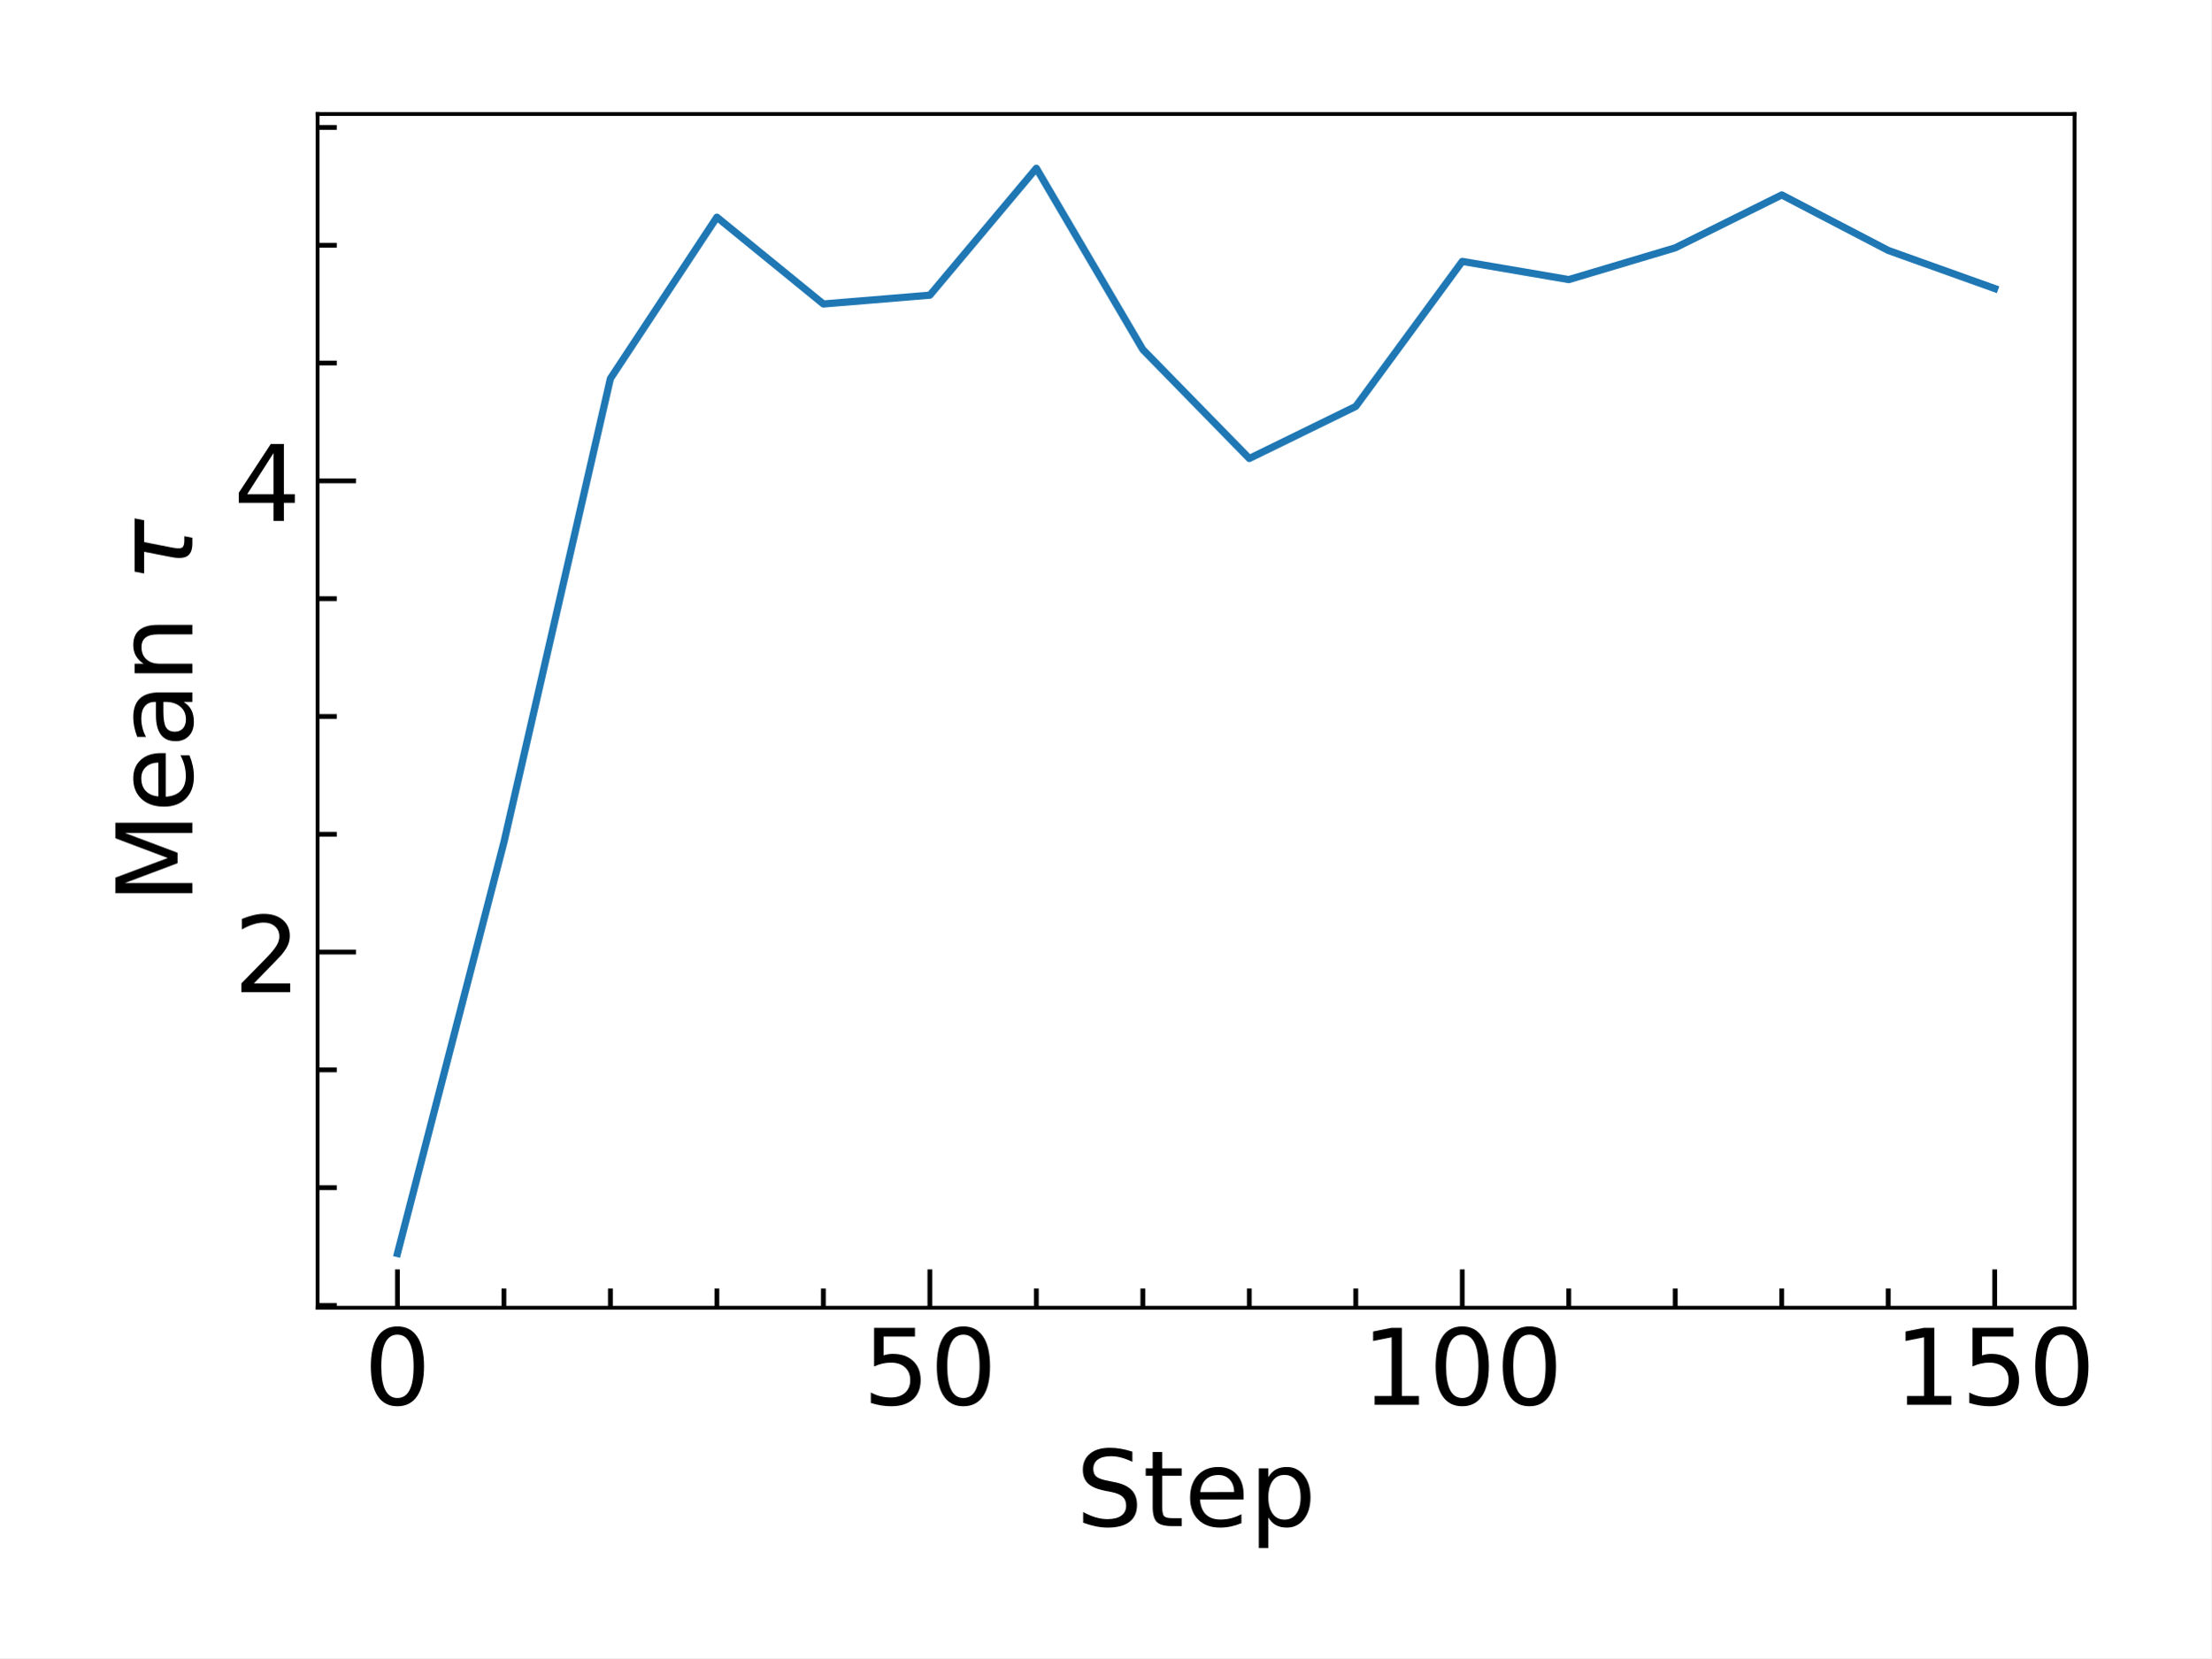
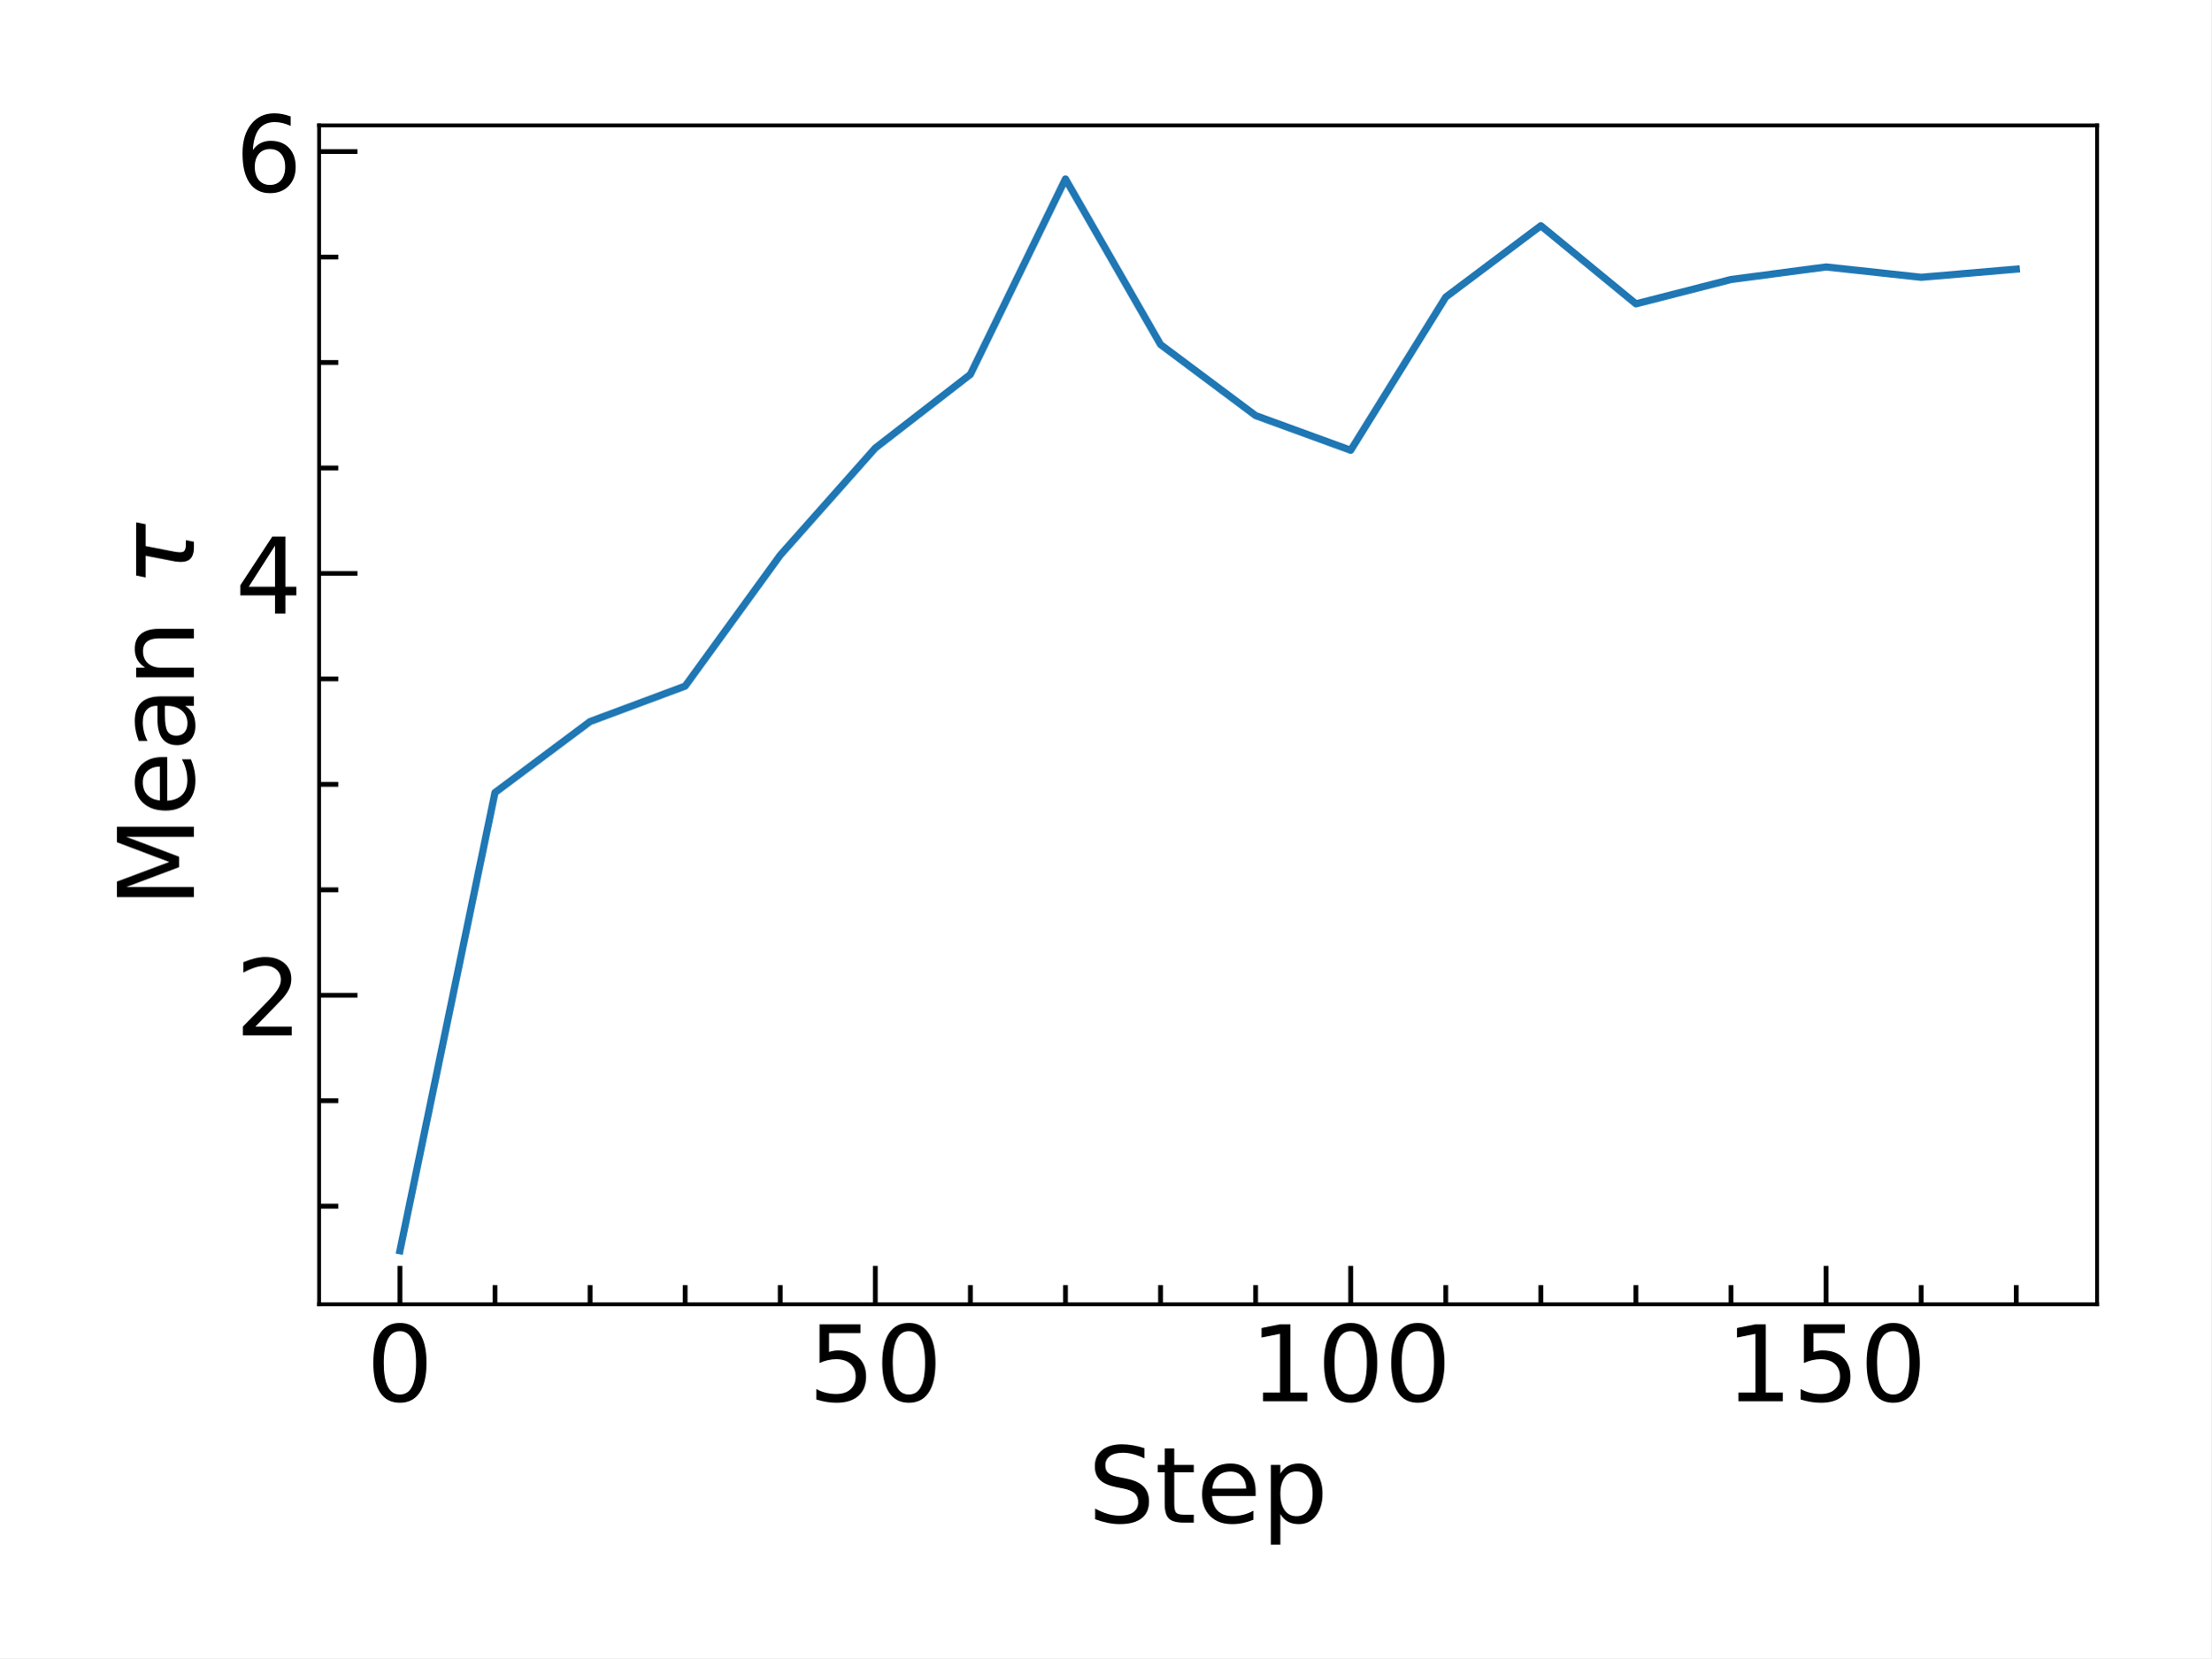
<svg xmlns="http://www.w3.org/2000/svg" xmlns:xlink="http://www.w3.org/1999/xlink" width="460.8pt" height="345.6pt" viewBox="0 0 460.8 345.6" version="1.1">
  <defs>
    <style type="text/css">*{stroke-linejoin: round; stroke-linecap: butt}</style>
  </defs>
  <g id="figure_1">
    <g id="patch_1">
      <path d="M 0 345.6  L 460.8 345.6  L 460.8 0  L 0 0  z " style="fill: #ffffff" />
    </g>
    <g id="axes_1">
      <g id="patch_2">
-         <path d="M 66.18 272.58  L 432.348 272.58  L 432.348 23.76  L 66.18 23.76  z " style="fill: #ffffff" />
+         <path d="M 66.495 271.86  L 437.04 271.86  L 437.04 26.132  L 66.495 26.132  z " style="fill: #ffffff" />
      </g>
      <g id="matplotlib.axis_1">
        <g id="xtick_1">
          <g id="line2d_1">
            <defs>
-               <path id="m43622aadfc" d="M 0 0  L 0 -8  " style="stroke: #000000" />
-             </defs>
-             <g>
-               <use xlink:href="#m43622aadfc" x="82.824" y="272.58" style="stroke: #000000" />
+               <path id="m827f82b8f1" d="M 0 0  L 0 -8  " style="stroke: #000000" />
+             </defs>
+             <g>
+               <use xlink:href="#m827f82b8f1" x="83.338" y="271.86" style="stroke: #000000" />
            </g>
          </g>
          <g id="text_1">
-             <g transform="translate(75.82524 292.7966) scale(0.22 -0.22)">
+             <g transform="translate(76.33921 292.0766) scale(0.22 -0.22)">
              <defs>
                <path id="DejaVuSans-30" d="M 2034 4250  Q 1547 4250 1301 3770  Q 1056 3291 1056 2328  Q 1056 1369 1301 889  Q 1547 409 2034 409  Q 2525 409 2770 889  Q 3016 1369 3016 2328  Q 3016 3291 2770 3770  Q 2525 4250 2034 4250  z M 2034 4750  Q 2819 4750 3233 4129  Q 3647 3509 3647 2328  Q 3647 1150 3233 529  Q 2819 -91 2034 -91  Q 1250 -91 836 529  Q 422 1150 422 2328  Q 422 3509 836 4129  Q 1250 4750 2034 4750  z " transform="scale(0.015625)" />
              </defs>
              <use xlink:href="#DejaVuSans-30" />
            </g>
          </g>
        </g>
        <g id="xtick_2">
          <g id="line2d_2">
            <g>
-               <use xlink:href="#m43622aadfc" x="193.784" y="272.58" style="stroke: #000000" />
+               <use xlink:href="#m827f82b8f1" x="182.414" y="271.86" style="stroke: #000000" />
            </g>
          </g>
          <g id="text_2">
-             <g transform="translate(179.7864 292.7966) scale(0.22 -0.22)">
+             <g transform="translate(168.4167 292.0766) scale(0.22 -0.22)">
              <defs>
                <path id="DejaVuSans-35" d="M 691 4666  L 3169 4666  L 3169 4134  L 1269 4134  L 1269 2991  Q 1406 3038 1543 3061  Q 1681 3084 1819 3084  Q 2600 3084 3056 2656  Q 3513 2228 3513 1497  Q 3513 744 3044 326  Q 2575 -91 1722 -91  Q 1428 -91 1123 -41  Q 819 9 494 109  L 494 744  Q 775 591 1075 516  Q 1375 441 1709 441  Q 2250 441 2565 725  Q 2881 1009 2881 1497  Q 2881 1984 2565 2268  Q 2250 2553 1709 2553  Q 1456 2553 1204 2497  Q 953 2441 691 2322  L 691 4666  z " transform="scale(0.015625)" />
              </defs>
              <use xlink:href="#DejaVuSans-35" />
              <use xlink:href="#DejaVuSans-30" transform="translate(63.62305 0)" />
            </g>
          </g>
        </g>
        <g id="xtick_3">
          <g id="line2d_3">
            <g>
-               <use xlink:href="#m43622aadfc" x="304.744" y="272.58" style="stroke: #000000" />
+               <use xlink:href="#m827f82b8f1" x="281.49" y="271.86" style="stroke: #000000" />
            </g>
          </g>
          <g id="text_3">
-             <g transform="translate(283.7476 292.7966) scale(0.22 -0.22)">
+             <g transform="translate(260.4941 292.0766) scale(0.22 -0.22)">
              <defs>
                <path id="DejaVuSans-31" d="M 794 531  L 1825 531  L 1825 4091  L 703 3866  L 703 4441  L 1819 4666  L 2450 4666  L 2450 531  L 3481 531  L 3481 0  L 794 0  L 794 531  z " transform="scale(0.015625)" />
              </defs>
              <use xlink:href="#DejaVuSans-31" />
              <use xlink:href="#DejaVuSans-30" transform="translate(63.62305 0)" />
              <use xlink:href="#DejaVuSans-30" transform="translate(127.2461 0)" />
            </g>
          </g>
        </g>
        <g id="xtick_4">
          <g id="line2d_4">
            <g>
-               <use xlink:href="#m43622aadfc" x="415.704" y="272.58" style="stroke: #000000" />
+               <use xlink:href="#m827f82b8f1" x="380.567" y="271.86" style="stroke: #000000" />
            </g>
          </g>
          <g id="text_4">
-             <g transform="translate(394.7075 292.7966) scale(0.22 -0.22)">
+             <g transform="translate(359.5703 292.0766) scale(0.22 -0.22)">
              <use xlink:href="#DejaVuSans-31" />
              <use xlink:href="#DejaVuSans-35" transform="translate(63.62305 0)" />
              <use xlink:href="#DejaVuSans-30" transform="translate(127.2461 0)" />
            </g>
          </g>
        </g>
        <g id="xtick_5">
          <g id="line2d_5">
            <defs>
-               <path id="m40593dfc51" d="M 0 0  L 0 -4  " style="stroke: #000000" />
-             </defs>
-             <g>
-               <use xlink:href="#m40593dfc51" x="105.016" y="272.58" style="stroke: #000000" />
+               <path id="m439a0d374c" d="M 0 0  L 0 -4  " style="stroke: #000000" />
+             </defs>
+             <g>
+               <use xlink:href="#m439a0d374c" x="103.153" y="271.86" style="stroke: #000000" />
            </g>
          </g>
        </g>
        <g id="xtick_6">
          <g id="line2d_6">
            <g>
-               <use xlink:href="#m40593dfc51" x="127.208" y="272.58" style="stroke: #000000" />
+               <use xlink:href="#m439a0d374c" x="122.968" y="271.86" style="stroke: #000000" />
            </g>
          </g>
        </g>
        <g id="xtick_7">
          <g id="line2d_7">
            <g>
-               <use xlink:href="#m40593dfc51" x="149.4" y="272.58" style="stroke: #000000" />
+               <use xlink:href="#m439a0d374c" x="142.784" y="271.86" style="stroke: #000000" />
            </g>
          </g>
        </g>
        <g id="xtick_8">
          <g id="line2d_8">
            <g>
-               <use xlink:href="#m40593dfc51" x="171.592" y="272.58" style="stroke: #000000" />
+               <use xlink:href="#m439a0d374c" x="162.599" y="271.86" style="stroke: #000000" />
            </g>
          </g>
        </g>
        <g id="xtick_9">
          <g id="line2d_9">
            <g>
-               <use xlink:href="#m40593dfc51" x="215.976" y="272.58" style="stroke: #000000" />
+               <use xlink:href="#m439a0d374c" x="202.229" y="271.86" style="stroke: #000000" />
            </g>
          </g>
        </g>
        <g id="xtick_10">
          <g id="line2d_10">
            <g>
-               <use xlink:href="#m40593dfc51" x="238.168" y="272.58" style="stroke: #000000" />
+               <use xlink:href="#m439a0d374c" x="222.045" y="271.86" style="stroke: #000000" />
            </g>
          </g>
        </g>
        <g id="xtick_11">
          <g id="line2d_11">
            <g>
-               <use xlink:href="#m40593dfc51" x="260.36" y="272.58" style="stroke: #000000" />
+               <use xlink:href="#m439a0d374c" x="241.86" y="271.86" style="stroke: #000000" />
            </g>
          </g>
        </g>
        <g id="xtick_12">
          <g id="line2d_12">
            <g>
-               <use xlink:href="#m40593dfc51" x="282.552" y="272.58" style="stroke: #000000" />
+               <use xlink:href="#m439a0d374c" x="261.675" y="271.86" style="stroke: #000000" />
            </g>
          </g>
        </g>
        <g id="xtick_13">
          <g id="line2d_13">
            <g>
-               <use xlink:href="#m40593dfc51" x="326.936" y="272.58" style="stroke: #000000" />
+               <use xlink:href="#m439a0d374c" x="301.306" y="271.86" style="stroke: #000000" />
            </g>
          </g>
        </g>
        <g id="xtick_14">
          <g id="line2d_14">
            <g>
-               <use xlink:href="#m40593dfc51" x="349.128" y="272.58" style="stroke: #000000" />
+               <use xlink:href="#m439a0d374c" x="321.121" y="271.86" style="stroke: #000000" />
            </g>
          </g>
        </g>
        <g id="xtick_15">
          <g id="line2d_15">
            <g>
-               <use xlink:href="#m40593dfc51" x="371.32" y="272.58" style="stroke: #000000" />
+               <use xlink:href="#m439a0d374c" x="340.936" y="271.86" style="stroke: #000000" />
            </g>
          </g>
        </g>
        <g id="xtick_16">
          <g id="line2d_16">
            <g>
-               <use xlink:href="#m40593dfc51" x="393.512" y="272.58" style="stroke: #000000" />
+               <use xlink:href="#m439a0d374c" x="360.751" y="271.86" style="stroke: #000000" />
+             </g>
+           </g>
+         </g>
+         <g id="xtick_17">
+           <g id="line2d_17">
+             <g>
+               <use xlink:href="#m439a0d374c" x="400.382" y="271.86" style="stroke: #000000" />
+             </g>
+           </g>
+         </g>
+         <g id="xtick_18">
+           <g id="line2d_18">
+             <g>
+               <use xlink:href="#m439a0d374c" x="420.197" y="271.86" style="stroke: #000000" />
            </g>
          </g>
        </g>
        <g id="text_5">
-           <g transform="translate(224.2165 318.0884) scale(0.22 -0.22)">
+           <g transform="translate(226.7202 317.3684) scale(0.22 -0.22)">
            <defs>
              <path id="DejaVuSans-53" d="M 3425 4513  L 3425 3897  Q 3066 4069 2747 4153  Q 2428 4238 2131 4238  Q 1616 4238 1336 4038  Q 1056 3838 1056 3469  Q 1056 3159 1242 3001  Q 1428 2844 1947 2747  L 2328 2669  Q 3034 2534 3370 2195  Q 3706 1856 3706 1288  Q 3706 609 3251 259  Q 2797 -91 1919 -91  Q 1588 -91 1214 -16  Q 841 59 441 206  L 441 856  Q 825 641 1194 531  Q 1563 422 1919 422  Q 2459 422 2753 634  Q 3047 847 3047 1241  Q 3047 1584 2836 1778  Q 2625 1972 2144 2069  L 1759 2144  Q 1053 2284 737 2584  Q 422 2884 422 3419  Q 422 4038 858 4394  Q 1294 4750 2059 4750  Q 2388 4750 2728 4690  Q 3069 4631 3425 4513  z " transform="scale(0.015625)" />
              <path id="DejaVuSans-74" d="M 1172 4494  L 1172 3500  L 2356 3500  L 2356 3053  L 1172 3053  L 1172 1153  Q 1172 725 1289 603  Q 1406 481 1766 481  L 2356 481  L 2356 0  L 1766 0  Q 1100 0 847 248  Q 594 497 594 1153  L 594 3053  L 172 3053  L 172 3500  L 594 3500  L 594 4494  L 1172 4494  z " transform="scale(0.015625)" />
              <path id="DejaVuSans-65" d="M 3597 1894  L 3597 1613  L 953 1613  Q 991 1019 1311 708  Q 1631 397 2203 397  Q 2534 397 2845 478  Q 3156 559 3463 722  L 3463 178  Q 3153 47 2828 -22  Q 2503 -91 2169 -91  Q 1331 -91 842 396  Q 353 884 353 1716  Q 353 2575 817 3079  Q 1281 3584 2069 3584  Q 2775 3584 3186 3129  Q 3597 2675 3597 1894  z M 3022 2063  Q 3016 2534 2758 2815  Q 2500 3097 2075 3097  Q 1594 3097 1305 2825  Q 1016 2553 972 2059  L 3022 2063  z " transform="scale(0.015625)" />
              <path id="DejaVuSans-70" d="M 1159 525  L 1159 -1331  L 581 -1331  L 581 3500  L 1159 3500  L 1159 2969  Q 1341 3281 1617 3432  Q 1894 3584 2278 3584  Q 2916 3584 3314 3078  Q 3713 2572 3713 1747  Q 3713 922 3314 415  Q 2916 -91 2278 -91  Q 1894 -91 1617 61  Q 1341 213 1159 525  z M 3116 1747  Q 3116 2381 2855 2742  Q 2594 3103 2138 3103  Q 1681 3103 1420 2742  Q 1159 2381 1159 1747  Q 1159 1113 1420 752  Q 1681 391 2138 391  Q 2594 391 2855 752  Q 3116 1113 3116 1747  z " transform="scale(0.015625)" />
            </defs>
            <use xlink:href="#DejaVuSans-53" />
            <use xlink:href="#DejaVuSans-74" transform="translate(63.47656 0)" />
            <use xlink:href="#DejaVuSans-65" transform="translate(102.6855 0)" />
            <use xlink:href="#DejaVuSans-70" transform="translate(164.209 0)" />
          </g>
        </g>
      </g>
      <g id="matplotlib.axis_2">
        <g id="ytick_1">
-           <g id="line2d_17">
-             <defs>
-               <path id="mad2ac1912c" d="M 0 0  L 8 0  " style="stroke: #000000" />
-             </defs>
-             <g>
-               <use xlink:href="#mad2ac1912c" x="66.18" y="198.441" style="stroke: #000000" />
+           <g id="line2d_19">
+             <defs>
+               <path id="ma9a94f8a51" d="M 0 0  L 8 0  " style="stroke: #000000" />
+             </defs>
+             <g>
+               <use xlink:href="#ma9a94f8a51" x="66.495" y="207.447" style="stroke: #000000" />
            </g>
          </g>
          <g id="text_6">
-             <g transform="translate(48.6825 206.7992) scale(0.22 -0.22)">
+             <g transform="translate(48.9975 215.8051) scale(0.22 -0.22)">
              <defs>
                <path id="DejaVuSans-32" d="M 1228 531  L 3431 531  L 3431 0  L 469 0  L 469 531  Q 828 903 1448 1529  Q 2069 2156 2228 2338  Q 2531 2678 2651 2914  Q 2772 3150 2772 3378  Q 2772 3750 2511 3984  Q 2250 4219 1831 4219  Q 1534 4219 1204 4116  Q 875 4013 500 3803  L 500 4441  Q 881 4594 1212 4672  Q 1544 4750 1819 4750  Q 2544 4750 2975 4387  Q 3406 4025 3406 3419  Q 3406 3131 3298 2873  Q 3191 2616 2906 2266  Q 2828 2175 2409 1742  Q 1991 1309 1228 531  z " transform="scale(0.015625)" />
              </defs>
              <use xlink:href="#DejaVuSans-32" />
            </g>
          </g>
        </g>
        <g id="ytick_2">
-           <g id="line2d_18">
-             <g>
-               <use xlink:href="#mad2ac1912c" x="66.18" y="100.222" style="stroke: #000000" />
+           <g id="line2d_20">
+             <g>
+               <use xlink:href="#ma9a94f8a51" x="66.495" y="119.517" style="stroke: #000000" />
            </g>
          </g>
          <g id="text_7">
-             <g transform="translate(48.6825 108.58) scale(0.22 -0.22)">
+             <g transform="translate(48.9975 127.8754) scale(0.22 -0.22)">
              <defs>
                <path id="DejaVuSans-34" d="M 2419 4116  L 825 1625  L 2419 1625  L 2419 4116  z M 2253 4666  L 3047 4666  L 3047 1625  L 3713 1625  L 3713 1100  L 3047 1100  L 3047 0  L 2419 0  L 2419 1100  L 313 1100  L 313 1709  L 2253 4666  z " transform="scale(0.015625)" />
              </defs>
              <use xlink:href="#DejaVuSans-34" />
            </g>
          </g>
        </g>
        <g id="ytick_3">
-           <g id="line2d_19">
-             <defs>
-               <path id="m125c8bfca1" d="M 0 0  L 4 0  " style="stroke: #000000" />
-             </defs>
-             <g>
-               <use xlink:href="#m125c8bfca1" x="66.18" y="272.105" style="stroke: #000000" />
+           <g id="line2d_21">
+             <g>
+               <use xlink:href="#ma9a94f8a51" x="66.495" y="31.587" style="stroke: #000000" />
+             </g>
+           </g>
+           <g id="text_8">
+             <g transform="translate(48.9975 39.94573) scale(0.22 -0.22)">
+               <defs>
+                 <path id="DejaVuSans-36" d="M 2113 2584  Q 1688 2584 1439 2293  Q 1191 2003 1191 1497  Q 1191 994 1439 701  Q 1688 409 2113 409  Q 2538 409 2786 701  Q 3034 994 3034 1497  Q 3034 2003 2786 2293  Q 2538 2584 2113 2584  z M 3366 4563  L 3366 3988  Q 3128 4100 2886 4159  Q 2644 4219 2406 4219  Q 1781 4219 1451 3797  Q 1122 3375 1075 2522  Q 1259 2794 1537 2939  Q 1816 3084 2150 3084  Q 2853 3084 3261 2657  Q 3669 2231 3669 1497  Q 3669 778 3244 343  Q 2819 -91 2113 -91  Q 1303 -91 875 529  Q 447 1150 447 2328  Q 447 3434 972 4092  Q 1497 4750 2381 4750  Q 2619 4750 2861 4703  Q 3103 4656 3366 4563  z " transform="scale(0.015625)" />
+               </defs>
+               <use xlink:href="#DejaVuSans-36" />
            </g>
          </g>
        </g>
        <g id="ytick_4">
-           <g id="line2d_20">
-             <g>
-               <use xlink:href="#m125c8bfca1" x="66.18" y="247.551" style="stroke: #000000" />
+           <g id="line2d_22">
+             <defs>
+               <path id="m3705e78de9" d="M 0 0  L 4 0  " style="stroke: #000000" />
+             </defs>
+             <g>
+               <use xlink:href="#m3705e78de9" x="66.495" y="251.412" style="stroke: #000000" />
            </g>
          </g>
        </g>
        <g id="ytick_5">
-           <g id="line2d_21">
-             <g>
-               <use xlink:href="#m125c8bfca1" x="66.18" y="222.996" style="stroke: #000000" />
+           <g id="line2d_23">
+             <g>
+               <use xlink:href="#m3705e78de9" x="66.495" y="229.429" style="stroke: #000000" />
            </g>
          </g>
        </g>
        <g id="ytick_6">
-           <g id="line2d_22">
-             <g>
-               <use xlink:href="#m125c8bfca1" x="66.18" y="173.886" style="stroke: #000000" />
+           <g id="line2d_24">
+             <g>
+               <use xlink:href="#m3705e78de9" x="66.495" y="185.464" style="stroke: #000000" />
            </g>
          </g>
        </g>
        <g id="ytick_7">
-           <g id="line2d_23">
-             <g>
-               <use xlink:href="#m125c8bfca1" x="66.18" y="149.331" style="stroke: #000000" />
+           <g id="line2d_25">
+             <g>
+               <use xlink:href="#m3705e78de9" x="66.495" y="163.482" style="stroke: #000000" />
            </g>
          </g>
        </g>
        <g id="ytick_8">
-           <g id="line2d_24">
-             <g>
-               <use xlink:href="#m125c8bfca1" x="66.18" y="124.777" style="stroke: #000000" />
+           <g id="line2d_26">
+             <g>
+               <use xlink:href="#m3705e78de9" x="66.495" y="141.5" style="stroke: #000000" />
            </g>
          </g>
        </g>
        <g id="ytick_9">
-           <g id="line2d_25">
-             <g>
-               <use xlink:href="#m125c8bfca1" x="66.18" y="75.667" style="stroke: #000000" />
+           <g id="line2d_27">
+             <g>
+               <use xlink:href="#m3705e78de9" x="66.495" y="97.535" style="stroke: #000000" />
            </g>
          </g>
        </g>
        <g id="ytick_10">
-           <g id="line2d_26">
-             <g>
-               <use xlink:href="#m125c8bfca1" x="66.18" y="51.112" style="stroke: #000000" />
+           <g id="line2d_28">
+             <g>
+               <use xlink:href="#m3705e78de9" x="66.495" y="75.552" style="stroke: #000000" />
            </g>
          </g>
        </g>
        <g id="ytick_11">
-           <g id="line2d_27">
-             <g>
-               <use xlink:href="#m125c8bfca1" x="66.18" y="26.557" style="stroke: #000000" />
-             </g>
-           </g>
-         </g>
-         <g id="text_8">
-           <g transform="translate(40.10719 188.32) rotate(-90) scale(0.22 -0.22)">
+           <g id="line2d_29">
+             <g>
+               <use xlink:href="#m3705e78de9" x="66.495" y="53.57" style="stroke: #000000" />
+             </g>
+           </g>
+         </g>
+         <g id="text_9">
+           <g transform="translate(40.42219 189.146) rotate(-90) scale(0.22 -0.22)">
            <defs>
              <path id="DejaVuSans-4d" d="M 628 4666  L 1569 4666  L 2759 1491  L 3956 4666  L 4897 4666  L 4897 0  L 4281 0  L 4281 4097  L 3078 897  L 2444 897  L 1241 4097  L 1241 0  L 628 0  L 628 4666  z " transform="scale(0.015625)" />
              <path id="DejaVuSans-61" d="M 2194 1759  Q 1497 1759 1228 1600  Q 959 1441 959 1056  Q 959 750 1161 570  Q 1363 391 1709 391  Q 2188 391 2477 730  Q 2766 1069 2766 1631  L 2766 1759  L 2194 1759  z M 3341 1997  L 3341 0  L 2766 0  L 2766 531  Q 2569 213 2275 61  Q 1981 -91 1556 -91  Q 1019 -91 701 211  Q 384 513 384 1019  Q 384 1609 779 1909  Q 1175 2209 1959 2209  L 2766 2209  L 2766 2266  Q 2766 2663 2505 2880  Q 2244 3097 1772 3097  Q 1472 3097 1187 3025  Q 903 2953 641 2809  L 641 3341  Q 956 3463 1253 3523  Q 1550 3584 1831 3584  Q 2591 3584 2966 3190  Q 3341 2797 3341 1997  z " transform="scale(0.015625)" />
              <path id="DejaVuSans-6e" d="M 3513 2113  L 3513 0  L 2938 0  L 2938 2094  Q 2938 2591 2744 2837  Q 2550 3084 2163 3084  Q 1697 3084 1428 2787  Q 1159 2491 1159 1978  L 1159 0  L 581 0  L 581 3500  L 1159 3500  L 1159 2956  Q 1366 3272 1645 3428  Q 1925 3584 2291 3584  Q 2894 3584 3203 3211  Q 3513 2838 3513 2113  z " transform="scale(0.015625)" />
              <path id="DejaVuSans-20" transform="scale(0.015625)" />
              <path id="DejaVuSans-Oblique-3c4" d="M 2103 638  Q 2188 488 2525 488  L 2800 488  L 2706 0  L 2363 0  Q 1800 0 1600 300  Q 1403 606 1534 1269  L 1856 2925  L 541 2925  L 653 3500  L 3881 3500  L 3769 2925  L 2444 2925  L 2113 1234  Q 2025 781 2103 638  z " transform="scale(0.015625)" />
            </defs>
            <use xlink:href="#DejaVuSans-4d" transform="translate(0 0.09375)" />
            <use xlink:href="#DejaVuSans-65" transform="translate(86.2793 0.09375)" />
            <use xlink:href="#DejaVuSans-61" transform="translate(147.8027 0.09375)" />
            <use xlink:href="#DejaVuSans-6e" transform="translate(209.082 0.09375)" />
            <use xlink:href="#DejaVuSans-20" transform="translate(272.4609 0.09375)" />
            <use xlink:href="#DejaVuSans-Oblique-3c4" transform="translate(304.248 0.09375)" />
          </g>
        </g>
      </g>
-       <g id="line2d_28">
-         <path d="M 82.824 261.27  L 105.016 175.548  L 127.208 78.903  L 149.4 45.268  L 171.592 63.357  L 193.784 61.521  L 215.976 35.07  L 238.168 72.854  L 260.36 95.56  L 282.552 84.703  L 304.744 54.475  L 326.936 58.272  L 349.128 51.649  L 371.32 40.624  L 393.512 52.193  L 415.704 60.136  " clip-path="url(#pac0c5c92a5)" style="fill: none; stroke: #1f77b4; stroke-width: 1.5; stroke-linecap: square" />
+       <g id="line2d_30">
+         <path d="M 83.338 260.691  L 103.153 165.197  L 122.968 150.389  L 142.784 143.004  L 162.599 115.713  L 182.414 93.38  L 202.229 78.031  L 222.045 37.301  L 241.86 71.811  L 261.675 86.616  L 281.49 93.845  L 301.306 61.914  L 321.121 47.043  L 340.936 63.329  L 360.751 58.252  L 380.567 55.635  L 400.382 57.791  L 420.197 56.091  " clip-path="url(#p4c8e58b77f)" style="fill: none; stroke: #1f77b4; stroke-width: 1.5; stroke-linecap: square" />
      </g>
      <g id="patch_3">
-         <path d="M 66.18 272.58  L 66.18 23.76  " style="fill: none; stroke: #000000; stroke-width: 0.8; stroke-linejoin: miter; stroke-linecap: square" />
+         <path d="M 66.495 271.86  L 66.495 26.132  " style="fill: none; stroke: #000000; stroke-width: 0.8; stroke-linejoin: miter; stroke-linecap: square" />
      </g>
      <g id="patch_4">
-         <path d="M 432.348 272.58  L 432.348 23.76  " style="fill: none; stroke: #000000; stroke-width: 0.8; stroke-linejoin: miter; stroke-linecap: square" />
+         <path d="M 437.04 271.86  L 437.04 26.132  " style="fill: none; stroke: #000000; stroke-width: 0.8; stroke-linejoin: miter; stroke-linecap: square" />
      </g>
      <g id="patch_5">
-         <path d="M 66.18 272.58  L 432.348 272.58  " style="fill: none; stroke: #000000; stroke-width: 0.8; stroke-linejoin: miter; stroke-linecap: square" />
+         <path d="M 66.495 271.86  L 437.04 271.86  " style="fill: none; stroke: #000000; stroke-width: 0.8; stroke-linejoin: miter; stroke-linecap: square" />
      </g>
      <g id="patch_6">
-         <path d="M 66.18 23.76  L 432.348 23.76  " style="fill: none; stroke: #000000; stroke-width: 0.8; stroke-linejoin: miter; stroke-linecap: square" />
+         <path d="M 66.495 26.132  L 437.04 26.132  " style="fill: none; stroke: #000000; stroke-width: 0.8; stroke-linejoin: miter; stroke-linecap: square" />
      </g>
    </g>
  </g>
  <defs>
-     <clipPath id="pac0c5c92a5">
-       <rect x="66.18" y="23.76" width="366.168" height="248.82" />
+     <clipPath id="p4c8e58b77f">
+       <rect x="66.495" y="26.132" width="370.545" height="245.728" />
    </clipPath>
  </defs>
</svg>
